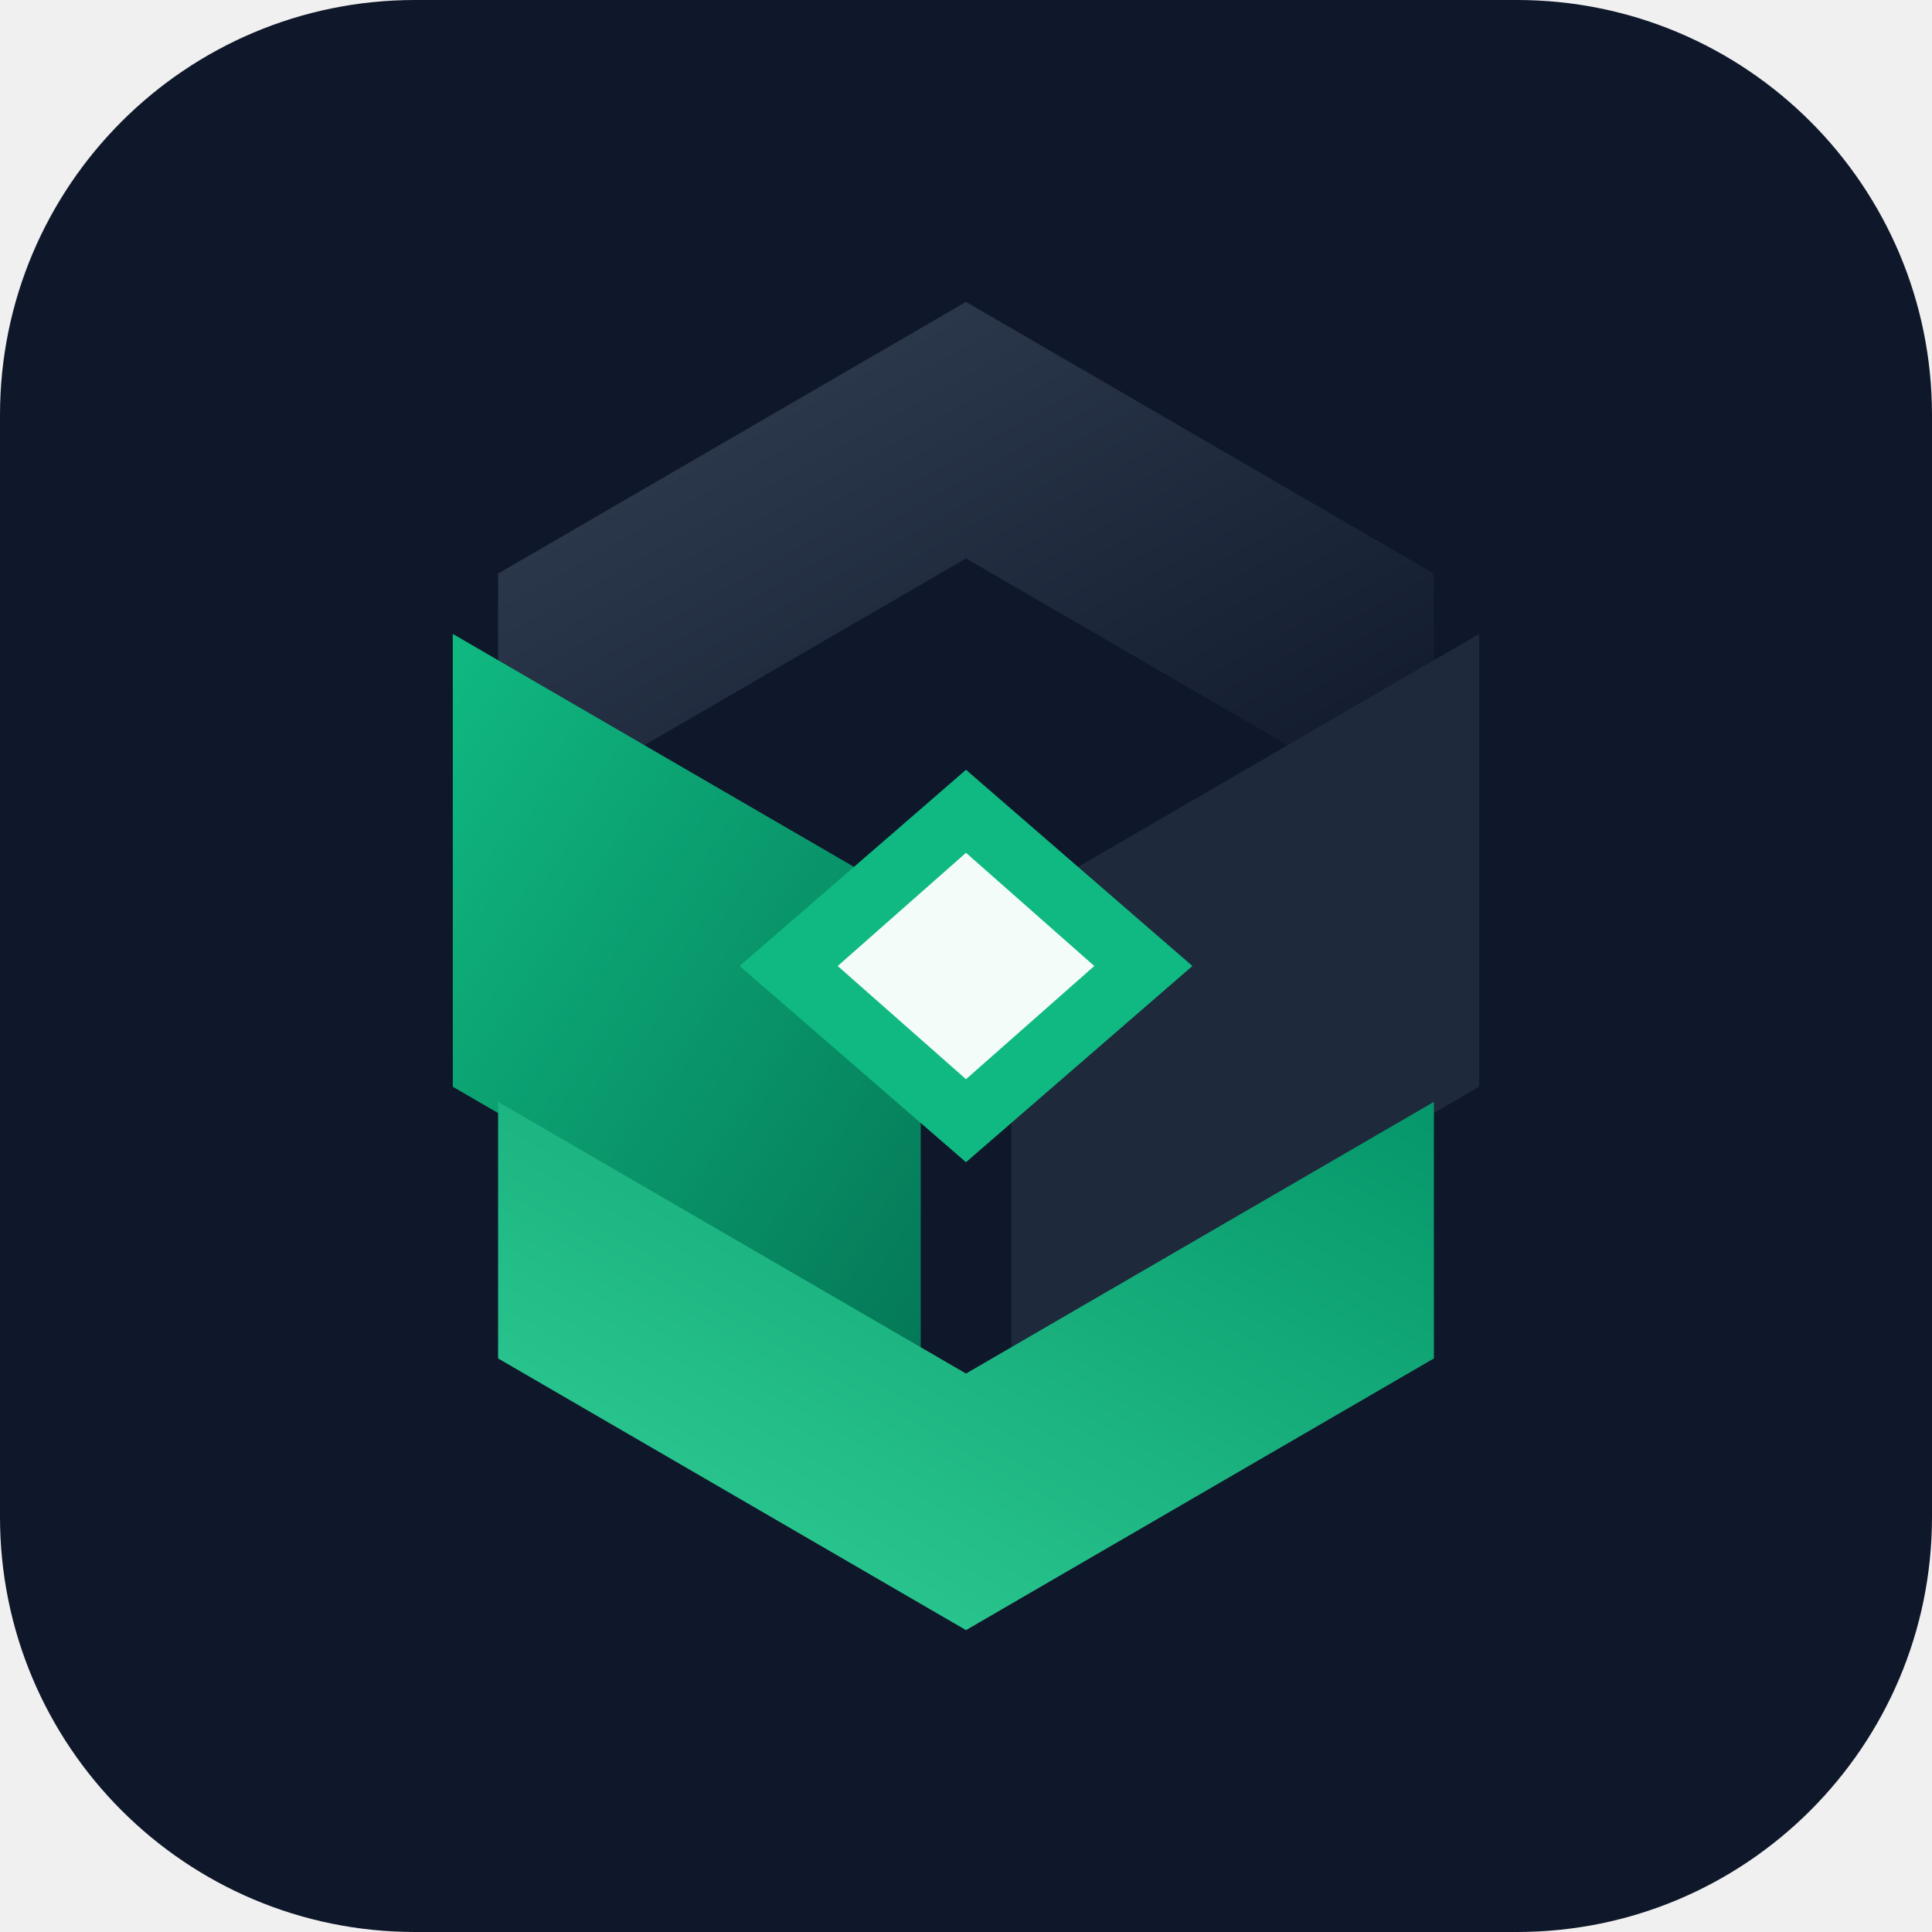
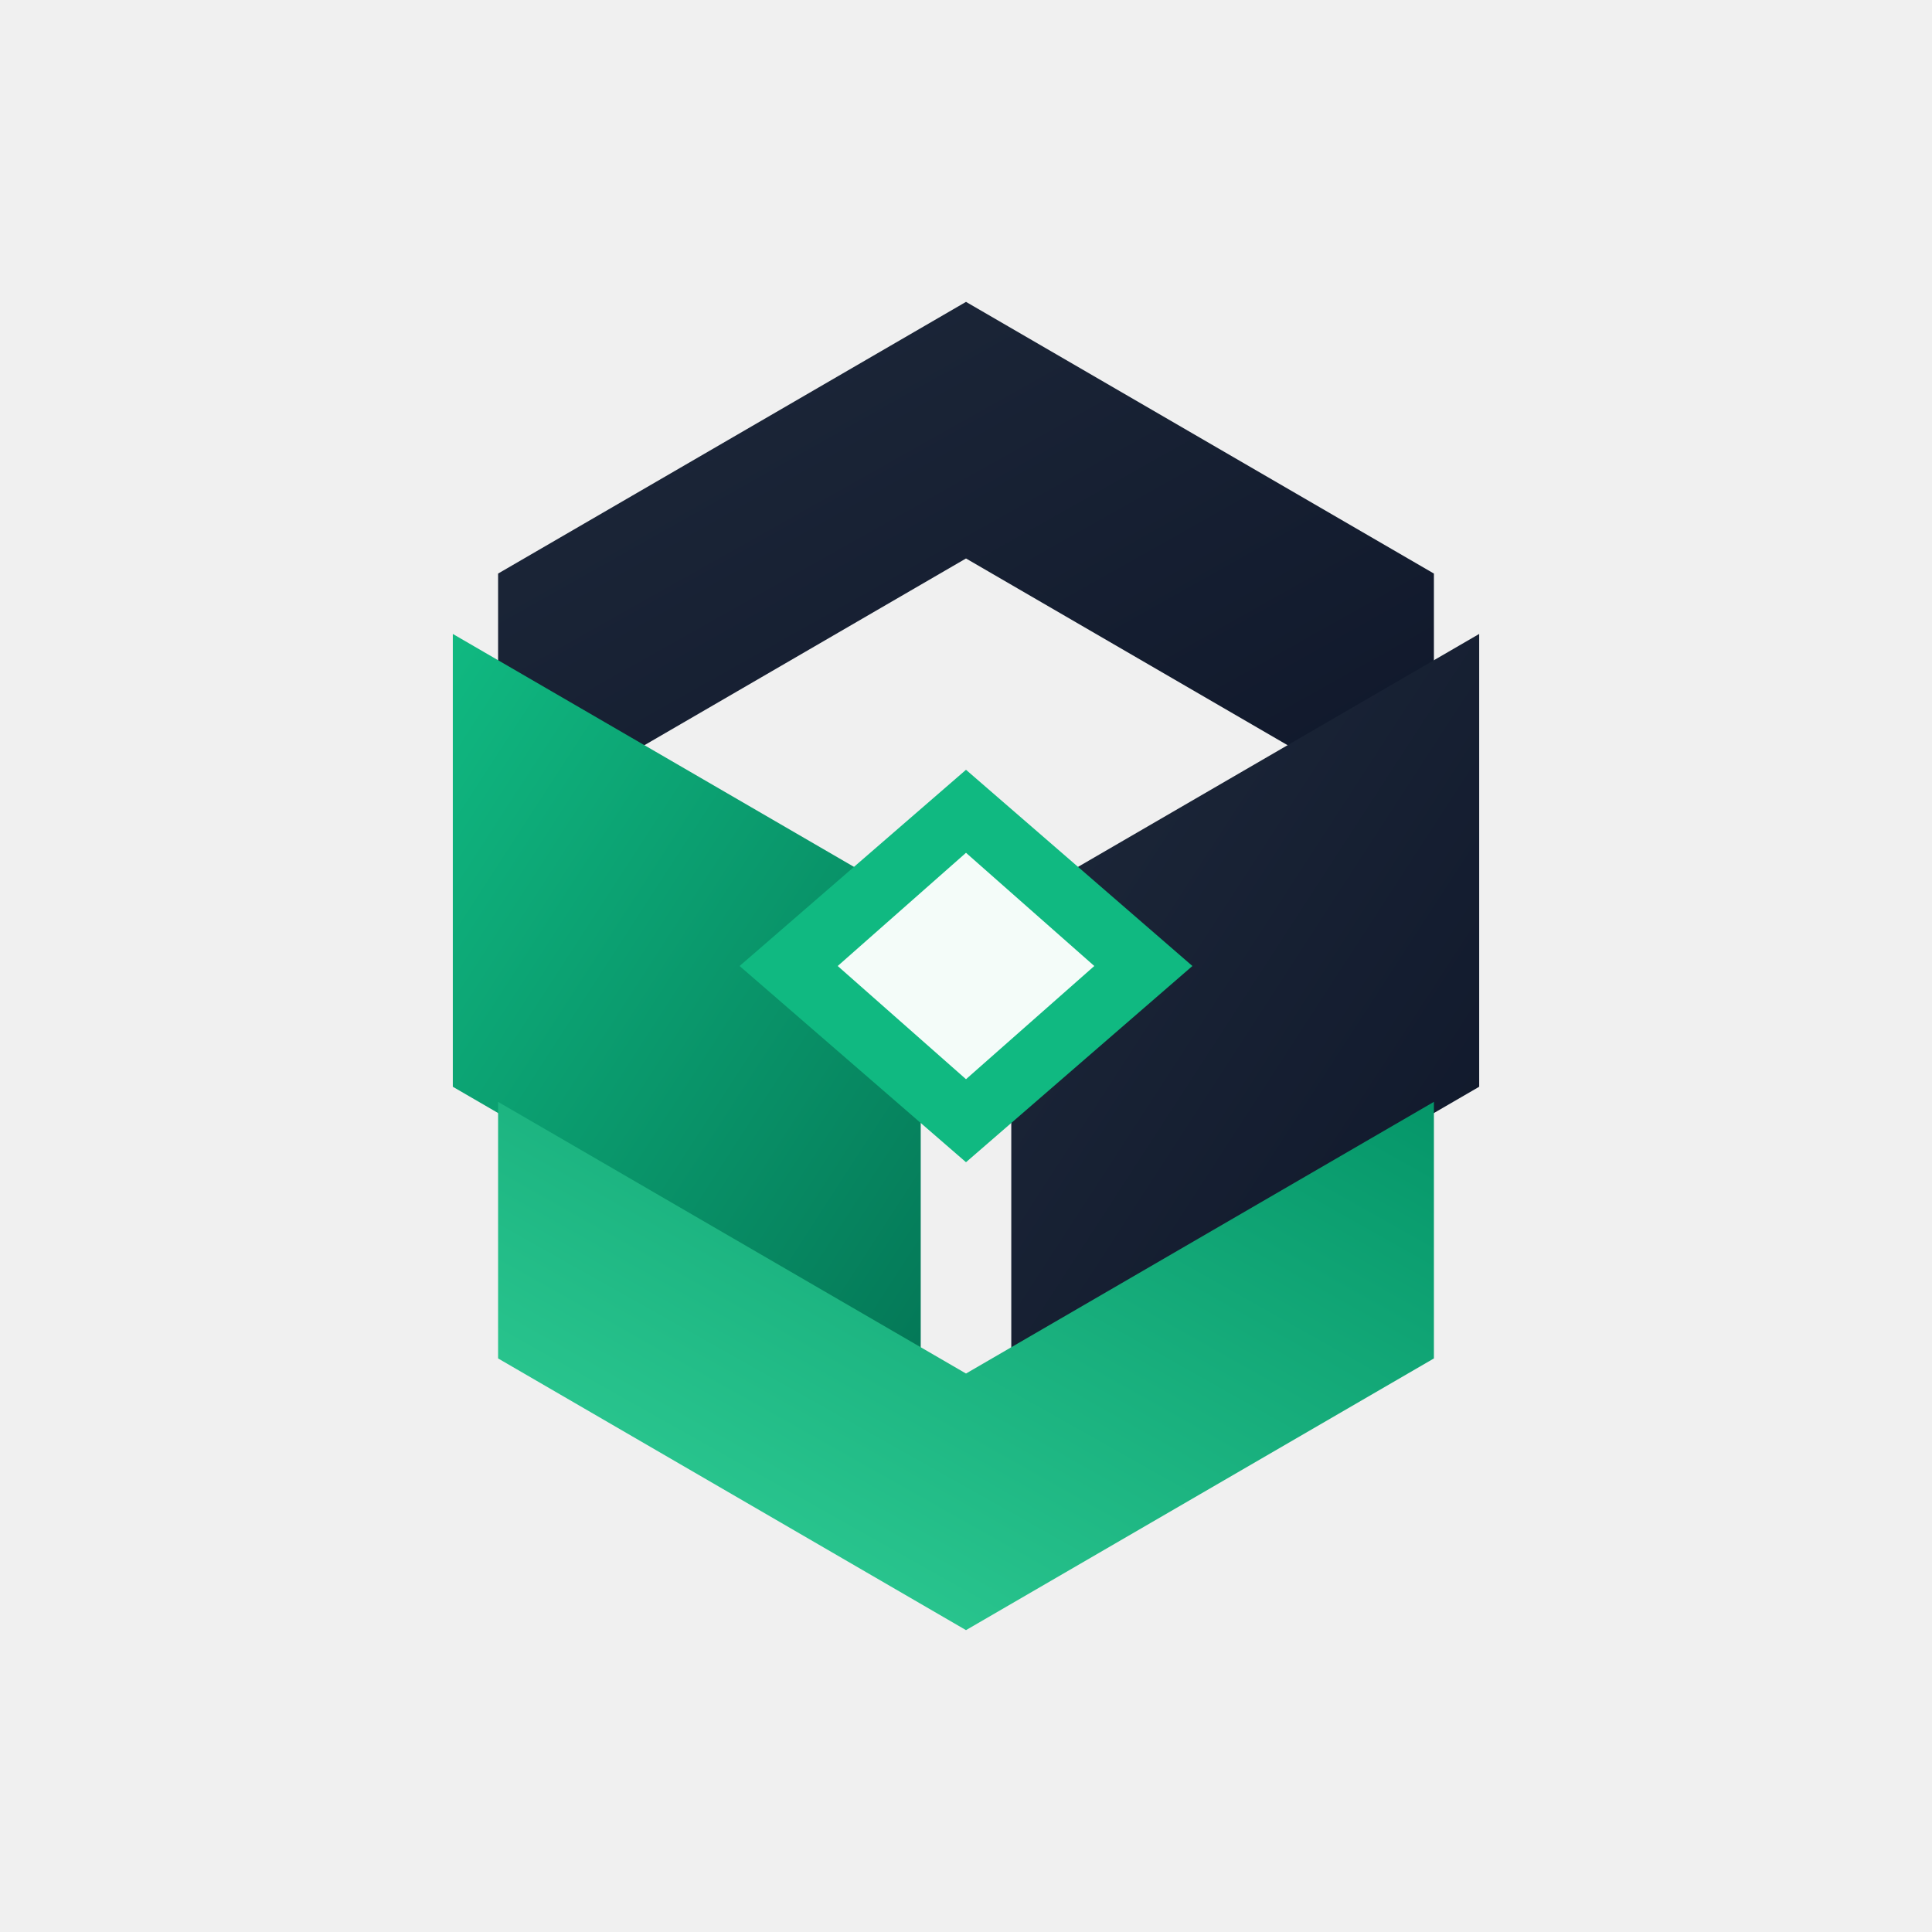
- <svg xmlns="http://www.w3.org/2000/svg" viewBox="0 0 512 512" width="512" height="512">
-   <rect width="512" height="512" rx="110" fill="#0f172a" />
+ <svg xmlns="http://www.w3.org/2000/svg" viewBox="0 0 512 512" width="100%" height="100%">
  <defs>
-     <linearGradient id="fav_g1" x1="0%" y1="0%" x2="100%" y2="100%">
+     <linearGradient id="corv_g1" x1="0%" y1="0%" x2="100%" y2="100%">
      <stop offset="0%" stop-color="#10b981" />
      <stop offset="100%" stop-color="#047857" />
    </linearGradient>
-     <linearGradient id="fav_g2" x1="0%" y1="100%" x2="100%" y2="0%">
+     <linearGradient id="corv_g2" x1="0%" y1="100%" x2="100%" y2="0%">
      <stop offset="0%" stop-color="#34d399" />
      <stop offset="100%" stop-color="#059669" />
    </linearGradient>
-     <linearGradient id="fav_dark" x1="0%" y1="0%" x2="100%" y2="100%">
-       <stop offset="0%" stop-color="#334155" />
+     <linearGradient id="corv_dark" x1="0%" y1="0%" x2="100%" y2="100%">
+       <stop offset="0%" stop-color="#1e293b" />
      <stop offset="100%" stop-color="#0f172a" />
    </linearGradient>
  </defs>
  <g>
-     <path d="M 256 80 L 380 152 L 380 220 L 256 148 L 132 220 L 132 152 Z" fill="url(#fav_dark)" />
-     <path d="M 120 168 L 244 240 L 244 360 L 120 288 Z" fill="url(#fav_g1)" />
-     <path d="M 392 168 L 392 288 L 268 360 L 268 240 Z" fill="#1e293b" />
-     <path d="M 256 432 L 132 360 L 132 292 L 256 364 L 380 292 L 380 360 Z" fill="url(#fav_g2)" />
+     <path d="M 256 80 L 380 152 L 380 220 L 256 148 L 132 220 L 132 152 Z" fill="url(#corv_dark)" />
+     <path d="M 120 168 L 244 240 L 244 360 L 120 288 Z" fill="url(#corv_g1)" />
+     <path d="M 392 168 L 392 288 L 268 360 L 268 240 Z" fill="url(#corv_dark)" />
+     <path d="M 256 432 L 132 360 L 132 292 L 256 364 L 380 292 L 380 360 Z" fill="url(#corv_g2)" />
    <polygon points="256,204 316,256 256,308 196,256" fill="#10b981" />
    <polygon points="256,226 290,256 256,286 222,256" fill="#ffffff" opacity="0.95" />
  </g>
</svg>
